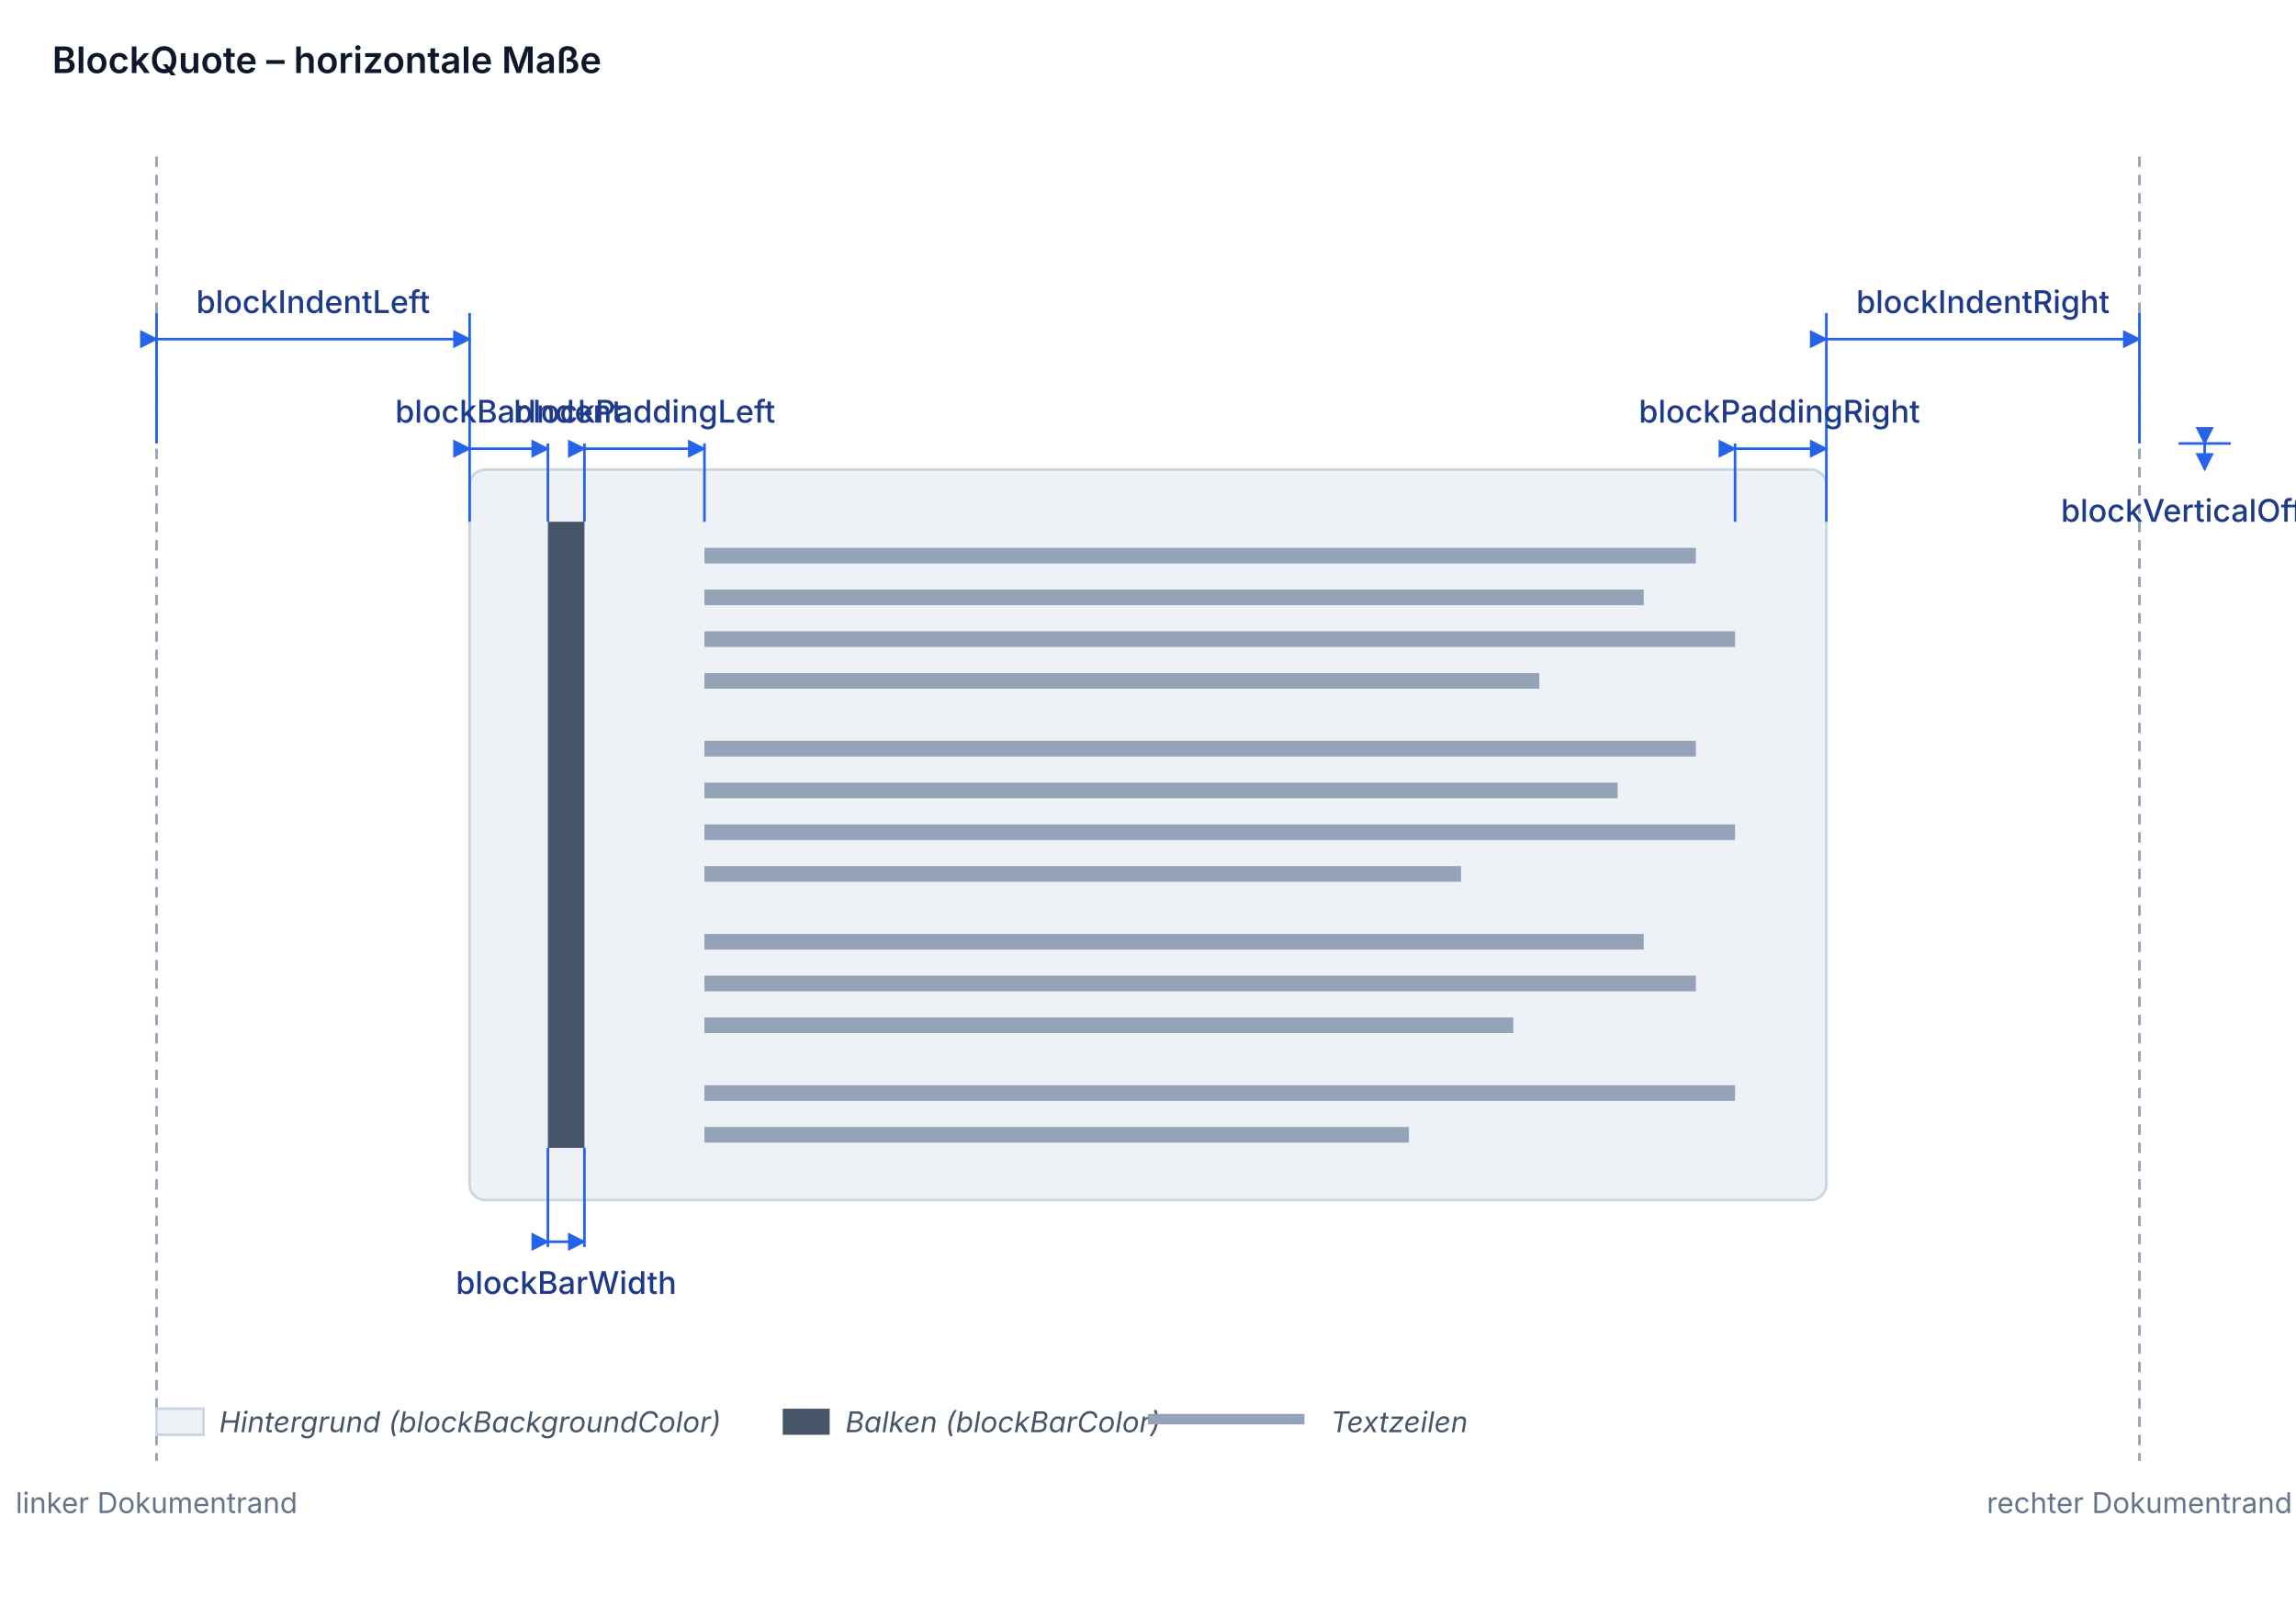
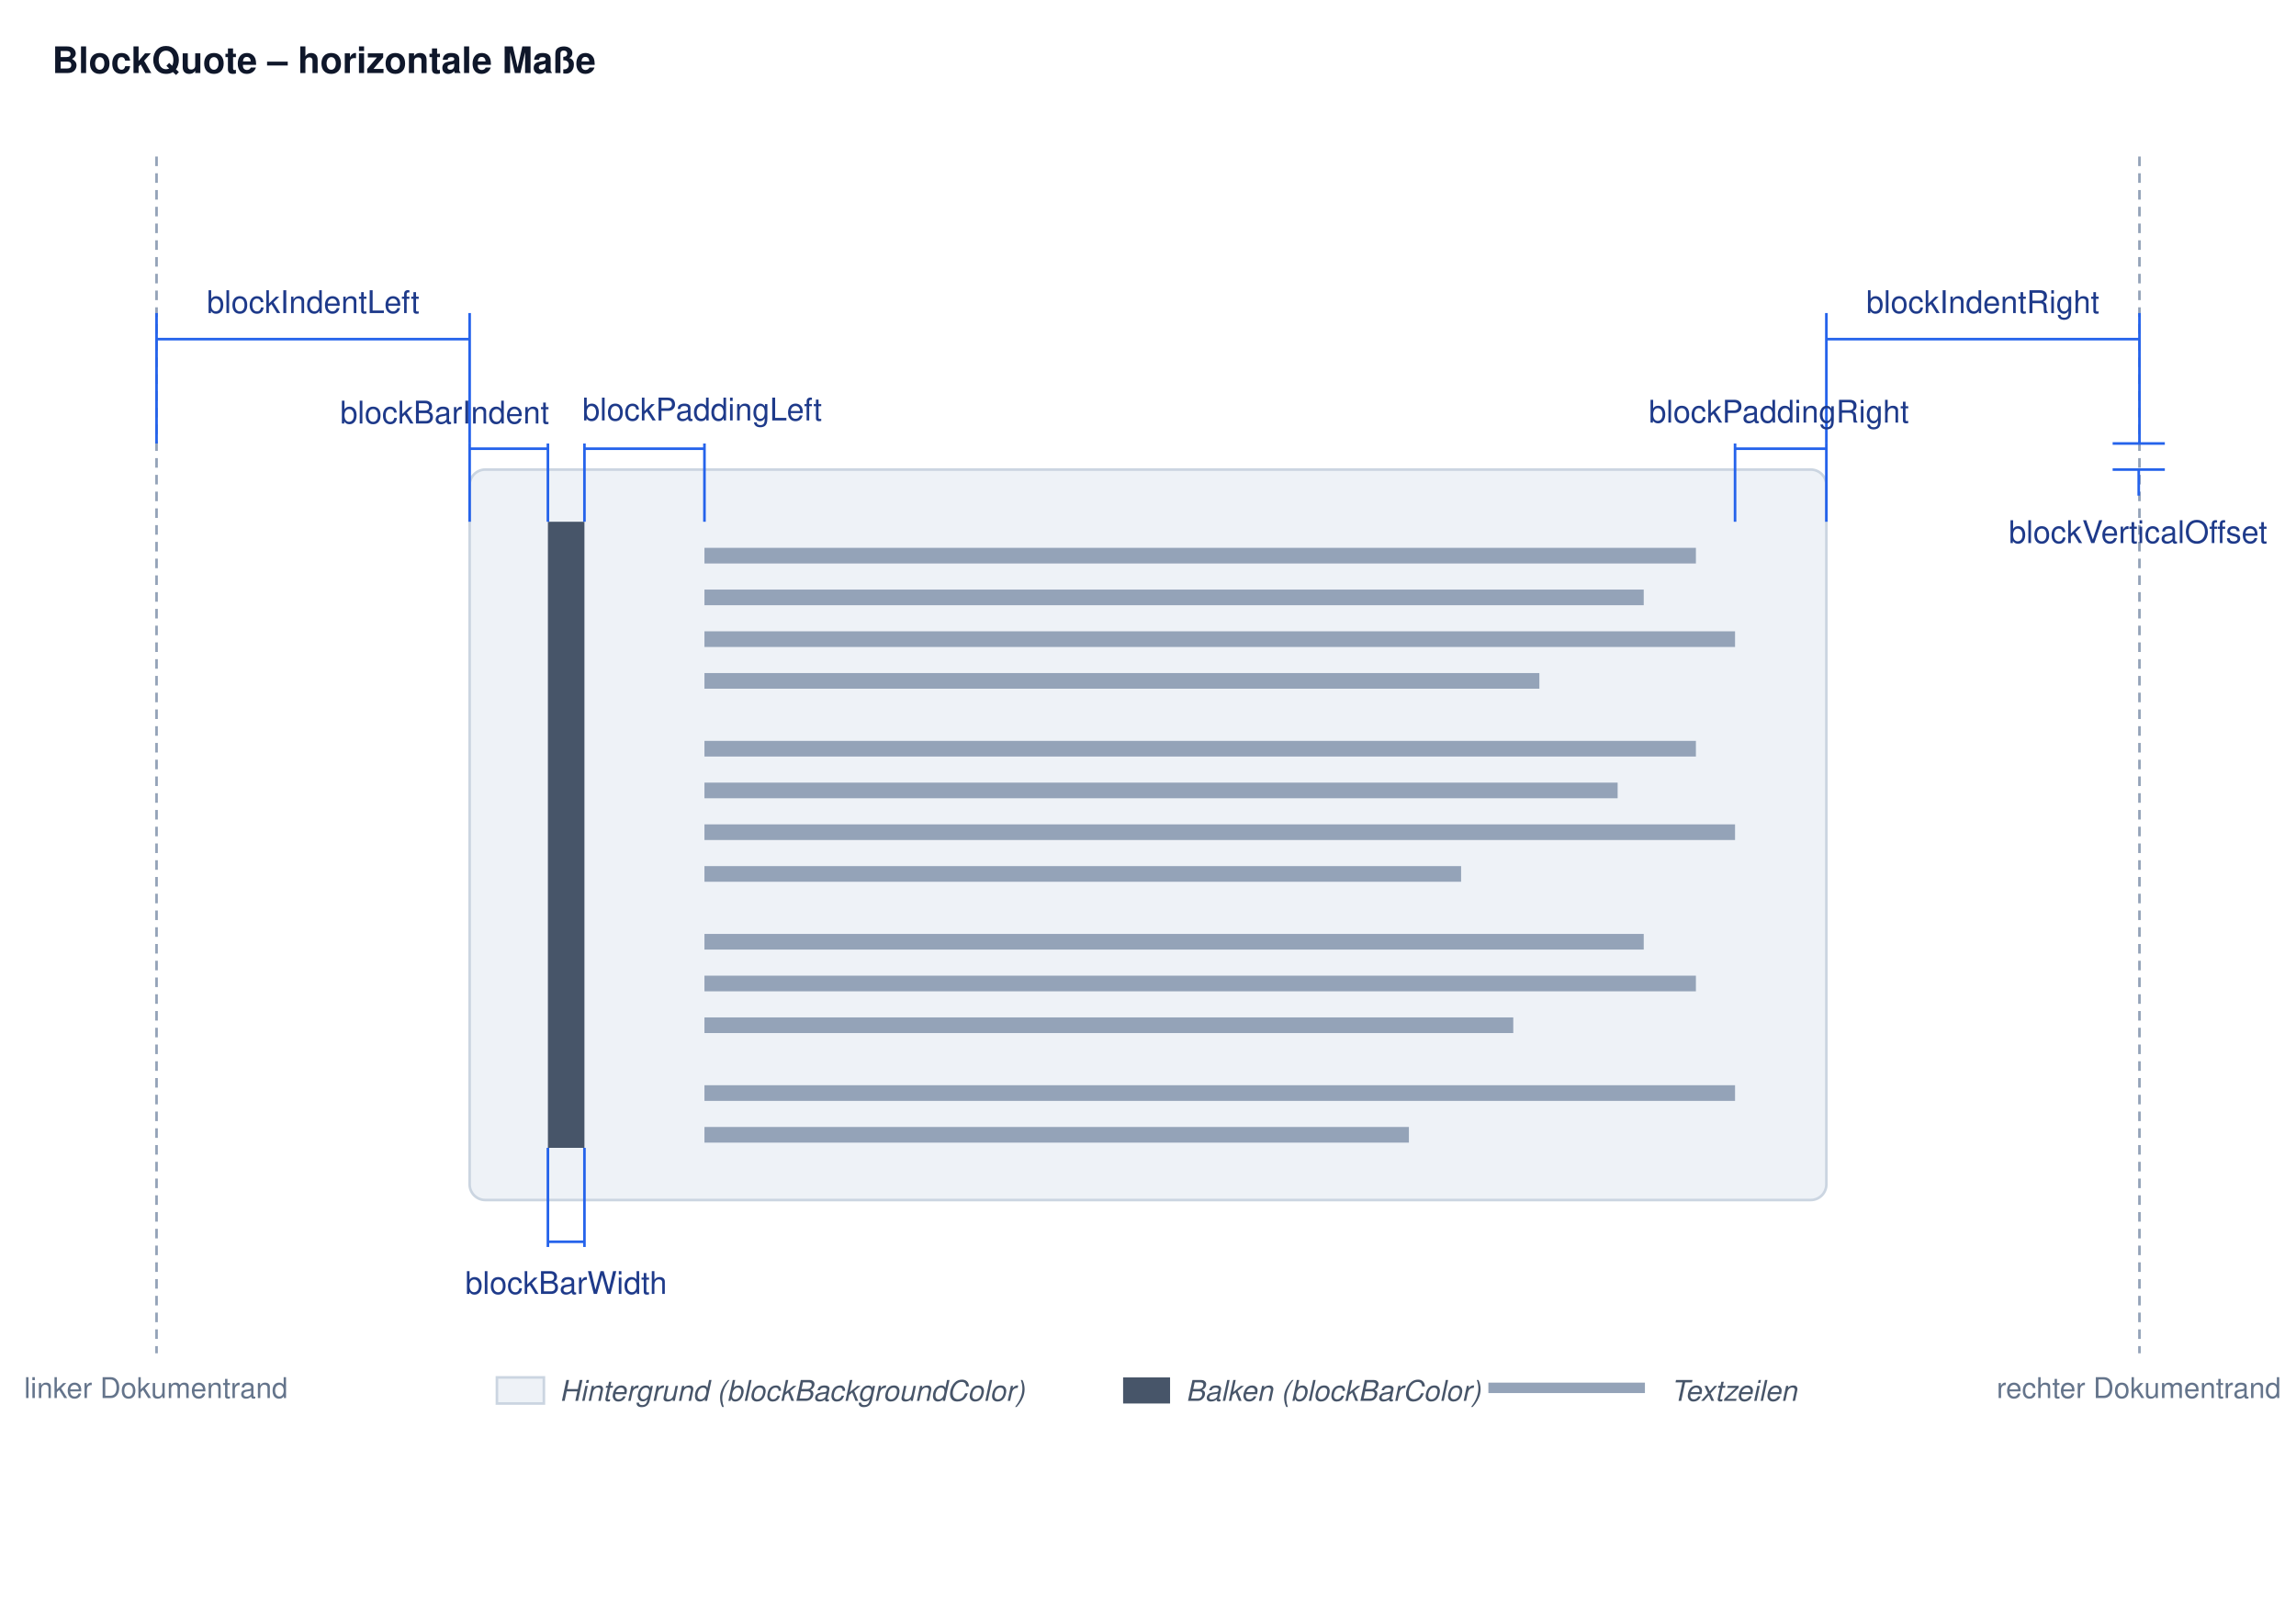
- <svg xmlns="http://www.w3.org/2000/svg" viewBox="0 0 880 620" font-family="-apple-system, BlinkMacSystemFont, 'Helvetica Neue', sans-serif">
-   <defs>
-     <marker id="arrowEnd" viewBox="0 0 10 10" refX="9" refY="5" markerWidth="7" markerHeight="7" orient="auto-start-reverse">
-       <path d="M0,0 L10,5 L0,10 z" fill="#2563EB" />
-     </marker>
-     <marker id="arrowStart" viewBox="0 0 10 10" refX="1" refY="5" markerWidth="7" markerHeight="7" orient="auto-start-reverse">
-       <path d="M10,0 L0,5 L10,10 z" fill="#2563EB" />
-     </marker>
-     <style>
-       .doc-edge   { stroke: #94A3B8; stroke-width: 1; stroke-dasharray: 4 3; }
-       .doc-edge-label { fill: #64748B; font-size: 11px; }
-       .bg-box     { fill: #EEF2F7; stroke: #CBD5E1; stroke-width: 1; }
-       .bar        { fill: #475569; }
-       .textline   { fill: #94A3B8; }
-       .dim-line   { stroke: #2563EB; stroke-width: 1; }
-       .dim-tick   { stroke: #2563EB; stroke-width: 1; }
-       .dim-label  { fill: #1E3A8A; font-size: 12px; font-weight: 500; }
-       .dim-value  { fill: #2563EB; font-size: 11px; }
-       .title      { fill: #0F172A; font-size: 14px; font-weight: 600; }
-       .caption    { fill: #475569; font-size: 11px; font-style: italic; }
-     </style>
-   </defs>
-   <text x="20" y="28" class="title">BlockQuote – horizontale Maße</text>
-   <line x1="60" y1="60" x2="60" y2="560" class="doc-edge" />
-   <line x1="820" y1="60" x2="820" y2="560" class="doc-edge" />
-   <text x="60" y="580" text-anchor="middle" class="doc-edge-label">linker Dokumentrand</text>
-   <text x="820" y="580" text-anchor="middle" class="doc-edge-label">rechter Dokumentrand</text>
-   <rect x="180" y="180" width="520" height="280" rx="6" class="bg-box" />
-   <rect x="210" y="200" width="14" height="240" class="bar" />
-   <rect x="270" y="210" width="380" height="6" class="textline" />
-   <rect x="270" y="226" width="360" height="6" class="textline" />
-   <rect x="270" y="242" width="395" height="6" class="textline" />
-   <rect x="270" y="258" width="320" height="6" class="textline" />
-   <rect x="270" y="284" width="380" height="6" class="textline" />
-   <rect x="270" y="300" width="350" height="6" class="textline" />
-   <rect x="270" y="316" width="395" height="6" class="textline" />
-   <rect x="270" y="332" width="290" height="6" class="textline" />
-   <rect x="270" y="358" width="360" height="6" class="textline" />
-   <rect x="270" y="374" width="380" height="6" class="textline" />
-   <rect x="270" y="390" width="310" height="6" class="textline" />
-   <rect x="270" y="416" width="395" height="6" class="textline" />
-   <rect x="270" y="432" width="270" height="6" class="textline" />
-   <line x1="60" y1="130" x2="180" y2="130" class="dim-line" marker-start="url(#arrowStart)" marker-end="url(#arrowEnd)" />
-   <line x1="60" y1="120" x2="60" y2="170" class="dim-tick" />
-   <line x1="180" y1="120" x2="180" y2="170" class="dim-tick" />
-   <text x="120" y="120" text-anchor="middle" class="dim-label">blockIndentLeft</text>
-   <line x1="700" y1="130" x2="820" y2="130" class="dim-line" marker-start="url(#arrowStart)" marker-end="url(#arrowEnd)" />
-   <line x1="700" y1="120" x2="700" y2="170" class="dim-tick" />
-   <line x1="820" y1="120" x2="820" y2="170" class="dim-tick" />
-   <text x="760" y="120" text-anchor="middle" class="dim-label">blockIndentRight</text>
-   <line x1="180" y1="170" x2="180" y2="200" class="dim-tick" />
-   <line x1="210" y1="170" x2="210" y2="200" class="dim-tick" />
-   <line x1="180" y1="172" x2="210" y2="172" class="dim-line" marker-start="url(#arrowStart)" marker-end="url(#arrowEnd)" />
-   <text x="195" y="162" text-anchor="middle" class="dim-label">blockBarIndent</text>
-   <line x1="210" y1="440" x2="210" y2="478" class="dim-tick" />
-   <line x1="224" y1="440" x2="224" y2="478" class="dim-tick" />
-   <line x1="210" y1="476" x2="224" y2="476" class="dim-line" marker-start="url(#arrowStart)" marker-end="url(#arrowEnd)" />
-   <text x="217" y="496" text-anchor="middle" class="dim-label">blockBarWidth</text>
-   <line x1="224" y1="170" x2="224" y2="200" class="dim-tick" />
-   <line x1="270" y1="170" x2="270" y2="200" class="dim-tick" />
-   <line x1="224" y1="172" x2="270" y2="172" class="dim-line" marker-start="url(#arrowStart)" marker-end="url(#arrowEnd)" />
-   <text x="247" y="162" text-anchor="middle" class="dim-label">blockPaddingLeft</text>
-   <line x1="665" y1="170" x2="665" y2="200" class="dim-tick" />
-   <line x1="700" y1="170" x2="700" y2="200" class="dim-tick" />
-   <line x1="665" y1="172" x2="700" y2="172" class="dim-line" marker-start="url(#arrowStart)" marker-end="url(#arrowEnd)" />
-   <text x="682" y="162" text-anchor="middle" class="dim-label">blockPaddingRight</text>
-   <line x1="845" y1="170" x2="845" y2="180" class="dim-line" marker-start="url(#arrowStart)" marker-end="url(#arrowEnd)" />
-   <line x1="835" y1="170" x2="855" y2="170" class="dim-tick" />
-   <text x="845" y="200" text-anchor="middle" class="dim-label">blockVerticalOffset</text>
-   <g transform="translate(60, 540)">
-     <rect x="0" y="0" width="18" height="10" class="bg-box" />
-     <text x="24" y="9" class="caption">Hintergrund (blockBackgroundColor)</text>
-     <rect x="240" y="0" width="18" height="10" class="bar" />
-     <text x="264" y="9" class="caption">Balken (blockBarColor)</text>
-     <rect x="380" y="2" width="60" height="4" class="textline" />
-     <text x="450" y="9" class="caption">Textzeilen</text>
+ <svg xmlns="http://www.w3.org/2000/svg" width="100%" height="100%" viewBox="0 0 880 620" version="1.1" xml:space="preserve" style="fill-rule:evenodd;clip-rule:evenodd;">
+   <g transform="matrix(1,0,0,1,20,28)">
+     <text x="0px" y="0px" style="font-family:'Helvetica-Bold', 'Helvetica';font-weight:700;font-size:14px;fill:rgb(15,23,42);">BlockQuote – horizontale Maße</text>
+   </g>
+   <g transform="matrix(1,0,0,0.917507,0,4.94961)">
+     <path d="M60,60L60,560" style="fill:none;fill-rule:nonzero;stroke:rgb(148,163,184);stroke-width:1px;stroke-dasharray:4,3;" />
+   </g>
+   <g transform="matrix(1,0,0,0.917507,0,4.94961)">
+     <path d="M820,60L820,560" style="fill:none;fill-rule:nonzero;stroke:rgb(148,163,184);stroke-width:1px;stroke-dasharray:4,3;" />
+   </g>
+   <g transform="matrix(1,0,0,1,59.9919,535.917)">
+     <text x="-50.746px" y="0px" style="font-family:'Helvetica';font-size:11px;fill:rgb(100,116,139);">linker Dokumentrand</text>
+   </g>
+   <g transform="matrix(1,0,0,1,819.992,535.917)">
+     <text x="-54.721px" y="0px" style="font-family:'Helvetica';font-size:11px;fill:rgb(100,116,139);">rechter Dokumentrand</text>
+   </g>
+   <path d="M700,186L700,454C700,457.311 697.311,460 694,460L186,460C182.689,460 180,457.311 180,454L180,186C180,182.689 182.689,180 186,180L694,180C697.311,180 700,182.689 700,186Z" style="fill:rgb(238,242,247);stroke:rgb(203,213,225);stroke-width:1px;" />
+   <rect x="210" y="200" width="14" height="240" style="fill:rgb(71,85,105);" />
+   <rect x="270" y="210" width="380" height="6" style="fill:rgb(148,163,184);" />
+   <rect x="270" y="226" width="360" height="6" style="fill:rgb(148,163,184);" />
+   <rect x="270" y="242" width="395" height="6" style="fill:rgb(148,163,184);" />
+   <rect x="270" y="258" width="320" height="6" style="fill:rgb(148,163,184);" />
+   <rect x="270" y="284" width="380" height="6" style="fill:rgb(148,163,184);" />
+   <rect x="270" y="300" width="350" height="6" style="fill:rgb(148,163,184);" />
+   <rect x="270" y="316" width="395" height="6" style="fill:rgb(148,163,184);" />
+   <rect x="270" y="332" width="290" height="6" style="fill:rgb(148,163,184);" />
+   <rect x="270" y="358" width="360" height="6" style="fill:rgb(148,163,184);" />
+   <rect x="270" y="374" width="380" height="6" style="fill:rgb(148,163,184);" />
+   <rect x="270" y="390" width="310" height="6" style="fill:rgb(148,163,184);" />
+   <rect x="270" y="416" width="395" height="6" style="fill:rgb(148,163,184);" />
+   <rect x="270" y="432" width="270" height="6" style="fill:rgb(148,163,184);" />
+   <path d="M60,130L180,130" style="fill:none;fill-rule:nonzero;stroke:rgb(37,99,235);stroke-width:1px;" />
+   <path d="M60,120L60,170" style="fill:none;fill-rule:nonzero;stroke:rgb(37,99,235);stroke-width:1px;" />
+   <path d="M180,120L180,170" style="fill:none;fill-rule:nonzero;stroke:rgb(37,99,235);stroke-width:1px;" />
+   <g transform="matrix(1,0,0,1,120,120)">
+     <text x="-40.696px" y="0px" style="font-family:'Helvetica';font-size:12px;fill:rgb(30,58,138);">blockIndentLeft</text>
+   </g>
+   <path d="M700,130L820,130" style="fill:none;fill-rule:nonzero;stroke:rgb(37,99,235);stroke-width:1px;" />
+   <path d="M700,120L700,170" style="fill:none;fill-rule:nonzero;stroke:rgb(37,99,235);stroke-width:1px;" />
+   <path d="M820,120L820,170" style="fill:none;fill-rule:nonzero;stroke:rgb(37,99,235);stroke-width:1px;" />
+   <g transform="matrix(1,0,0,1,760,120)">
+     <text x="-44.695px" y="0px" style="font-family:'Helvetica';font-size:12px;fill:rgb(30,58,138);">blockIndentRight</text>
+   </g>
+   <path d="M180,170L180,200" style="fill:none;fill-rule:nonzero;stroke:rgb(37,99,235);stroke-width:1px;" />
+   <path d="M210,170L210,200" style="fill:none;fill-rule:nonzero;stroke:rgb(37,99,235);stroke-width:1px;" />
+   <path d="M180,172L210,172" style="fill:none;fill-rule:nonzero;stroke:rgb(37,99,235);stroke-width:1px;" />
+   <g transform="matrix(1,0,0,1,210.445,162.343)">
+     <text x="-80.051px" y="0px" style="font-family:'Helvetica';font-size:12px;fill:rgb(30,58,138);">blockBarIndent</text>
+   </g>
+   <path d="M210,440L210,478" style="fill:none;fill-rule:nonzero;stroke:rgb(37,99,235);stroke-width:1px;" />
+   <path d="M224,440L224,478" style="fill:none;fill-rule:nonzero;stroke:rgb(37,99,235);stroke-width:1px;" />
+   <path d="M210,476L224,476" style="fill:none;fill-rule:nonzero;stroke:rgb(37,99,235);stroke-width:1px;" />
+   <g transform="matrix(1,0,0,1,217,496)">
+     <text x="-38.681px" y="0px" style="font-family:'Helvetica';font-size:12px;fill:rgb(30,58,138);">blockBarWidth</text>
+   </g>
+   <path d="M224,170L224,200" style="fill:none;fill-rule:nonzero;stroke:rgb(37,99,235);stroke-width:1px;" />
+   <path d="M270,170L270,200" style="fill:none;fill-rule:nonzero;stroke:rgb(37,99,235);stroke-width:1px;" />
+   <path d="M224,172L270,172" style="fill:none;fill-rule:nonzero;stroke:rgb(37,99,235);stroke-width:1px;" />
+   <g transform="matrix(1,0,0,1,223.238,161.177)">
+     <text x="0px" y="0px" style="font-family:'Helvetica';font-size:12px;fill:rgb(30,58,138);">blockPaddingLeft</text>
+   </g>
+   <path d="M665,170L665,200" style="fill:none;fill-rule:nonzero;stroke:rgb(37,99,235);stroke-width:1px;" />
+   <path d="M700,170L700,200" style="fill:none;fill-rule:nonzero;stroke:rgb(37,99,235);stroke-width:1px;" />
+   <path d="M665,172L700,172" style="fill:none;fill-rule:nonzero;stroke:rgb(37,99,235);stroke-width:1px;" />
+   <g transform="matrix(1,0,0,1,682,162)">
+     <text x="-50.033px" y="0px" style="font-family:'Helvetica';font-size:12px;fill:rgb(30,58,138);">blockPaddingRight</text>
+   </g>
+   <g transform="matrix(1,0,0,1,734.724,10)">
+     <path d="M85,170L85,180" style="fill:none;fill-rule:nonzero;stroke:rgb(37,99,235);stroke-width:1px;" />
+   </g>
+   <g transform="matrix(1,0,0,1,734.724,0)">
+     <path d="M75,170L95,170" style="fill:none;fill-rule:nonzero;stroke:rgb(37,99,235);stroke-width:1px;" />
+     <path d="M75,180L95,180" style="fill:none;fill-rule:nonzero;stroke:rgb(37,99,235);stroke-width:1px;" />
+   </g>
+   <g transform="matrix(1,0,0,1,769.934,208.165)">
+     <text x="0px" y="0px" style="font-family:'Helvetica';font-size:12px;fill:rgb(30,58,138);">blockV<tspan x="35.361px 42.035px " y="0px 0px ">er</tspan>ticalOf<tspan x="79.828px 83.162px " y="0px 0px ">fs</tspan>et</text>
+   </g>
+   <g transform="matrix(1,0,0,1,190.459,528)">
+     <g>
+       <rect x="0" y="0" width="18" height="10" style="fill:rgb(238,242,247);stroke:rgb(203,213,225);stroke-width:1px;" />
+       <g transform="matrix(1,0,0,1,24,9)">
+         <text x="0px" y="0px" style="font-family:'Helvetica-Oblique', 'Helvetica';font-style:italic;font-size:11px;fill:rgb(71,85,105);">Hintergrund (blockBackgroundColor)</text>
+       </g>
+       <rect x="240" y="0" width="18" height="10" style="fill:rgb(71,85,105);" />
+       <g transform="matrix(1,0,0,1,264,9)">
+         <text x="0px" y="0px" style="font-family:'Helvetica-Oblique', 'Helvetica';font-style:italic;font-size:11px;fill:rgb(71,85,105);">Balken (blockBarColor)</text>
+       </g>
+       <rect x="380" y="2" width="60" height="4" style="fill:rgb(148,163,184);" />
+       <g transform="matrix(1,0,0,1,450,9)">
+         <text x="0px" y="0px" style="font-family:'Helvetica-Oblique', 'Helvetica';font-style:italic;font-size:11px;fill:rgb(71,85,105);">T<tspan x="5.5px 11.618px " y="0px 0px ">ex</tspan>tzeilen</text>
+       </g>
+     </g>
  </g>
</svg>
